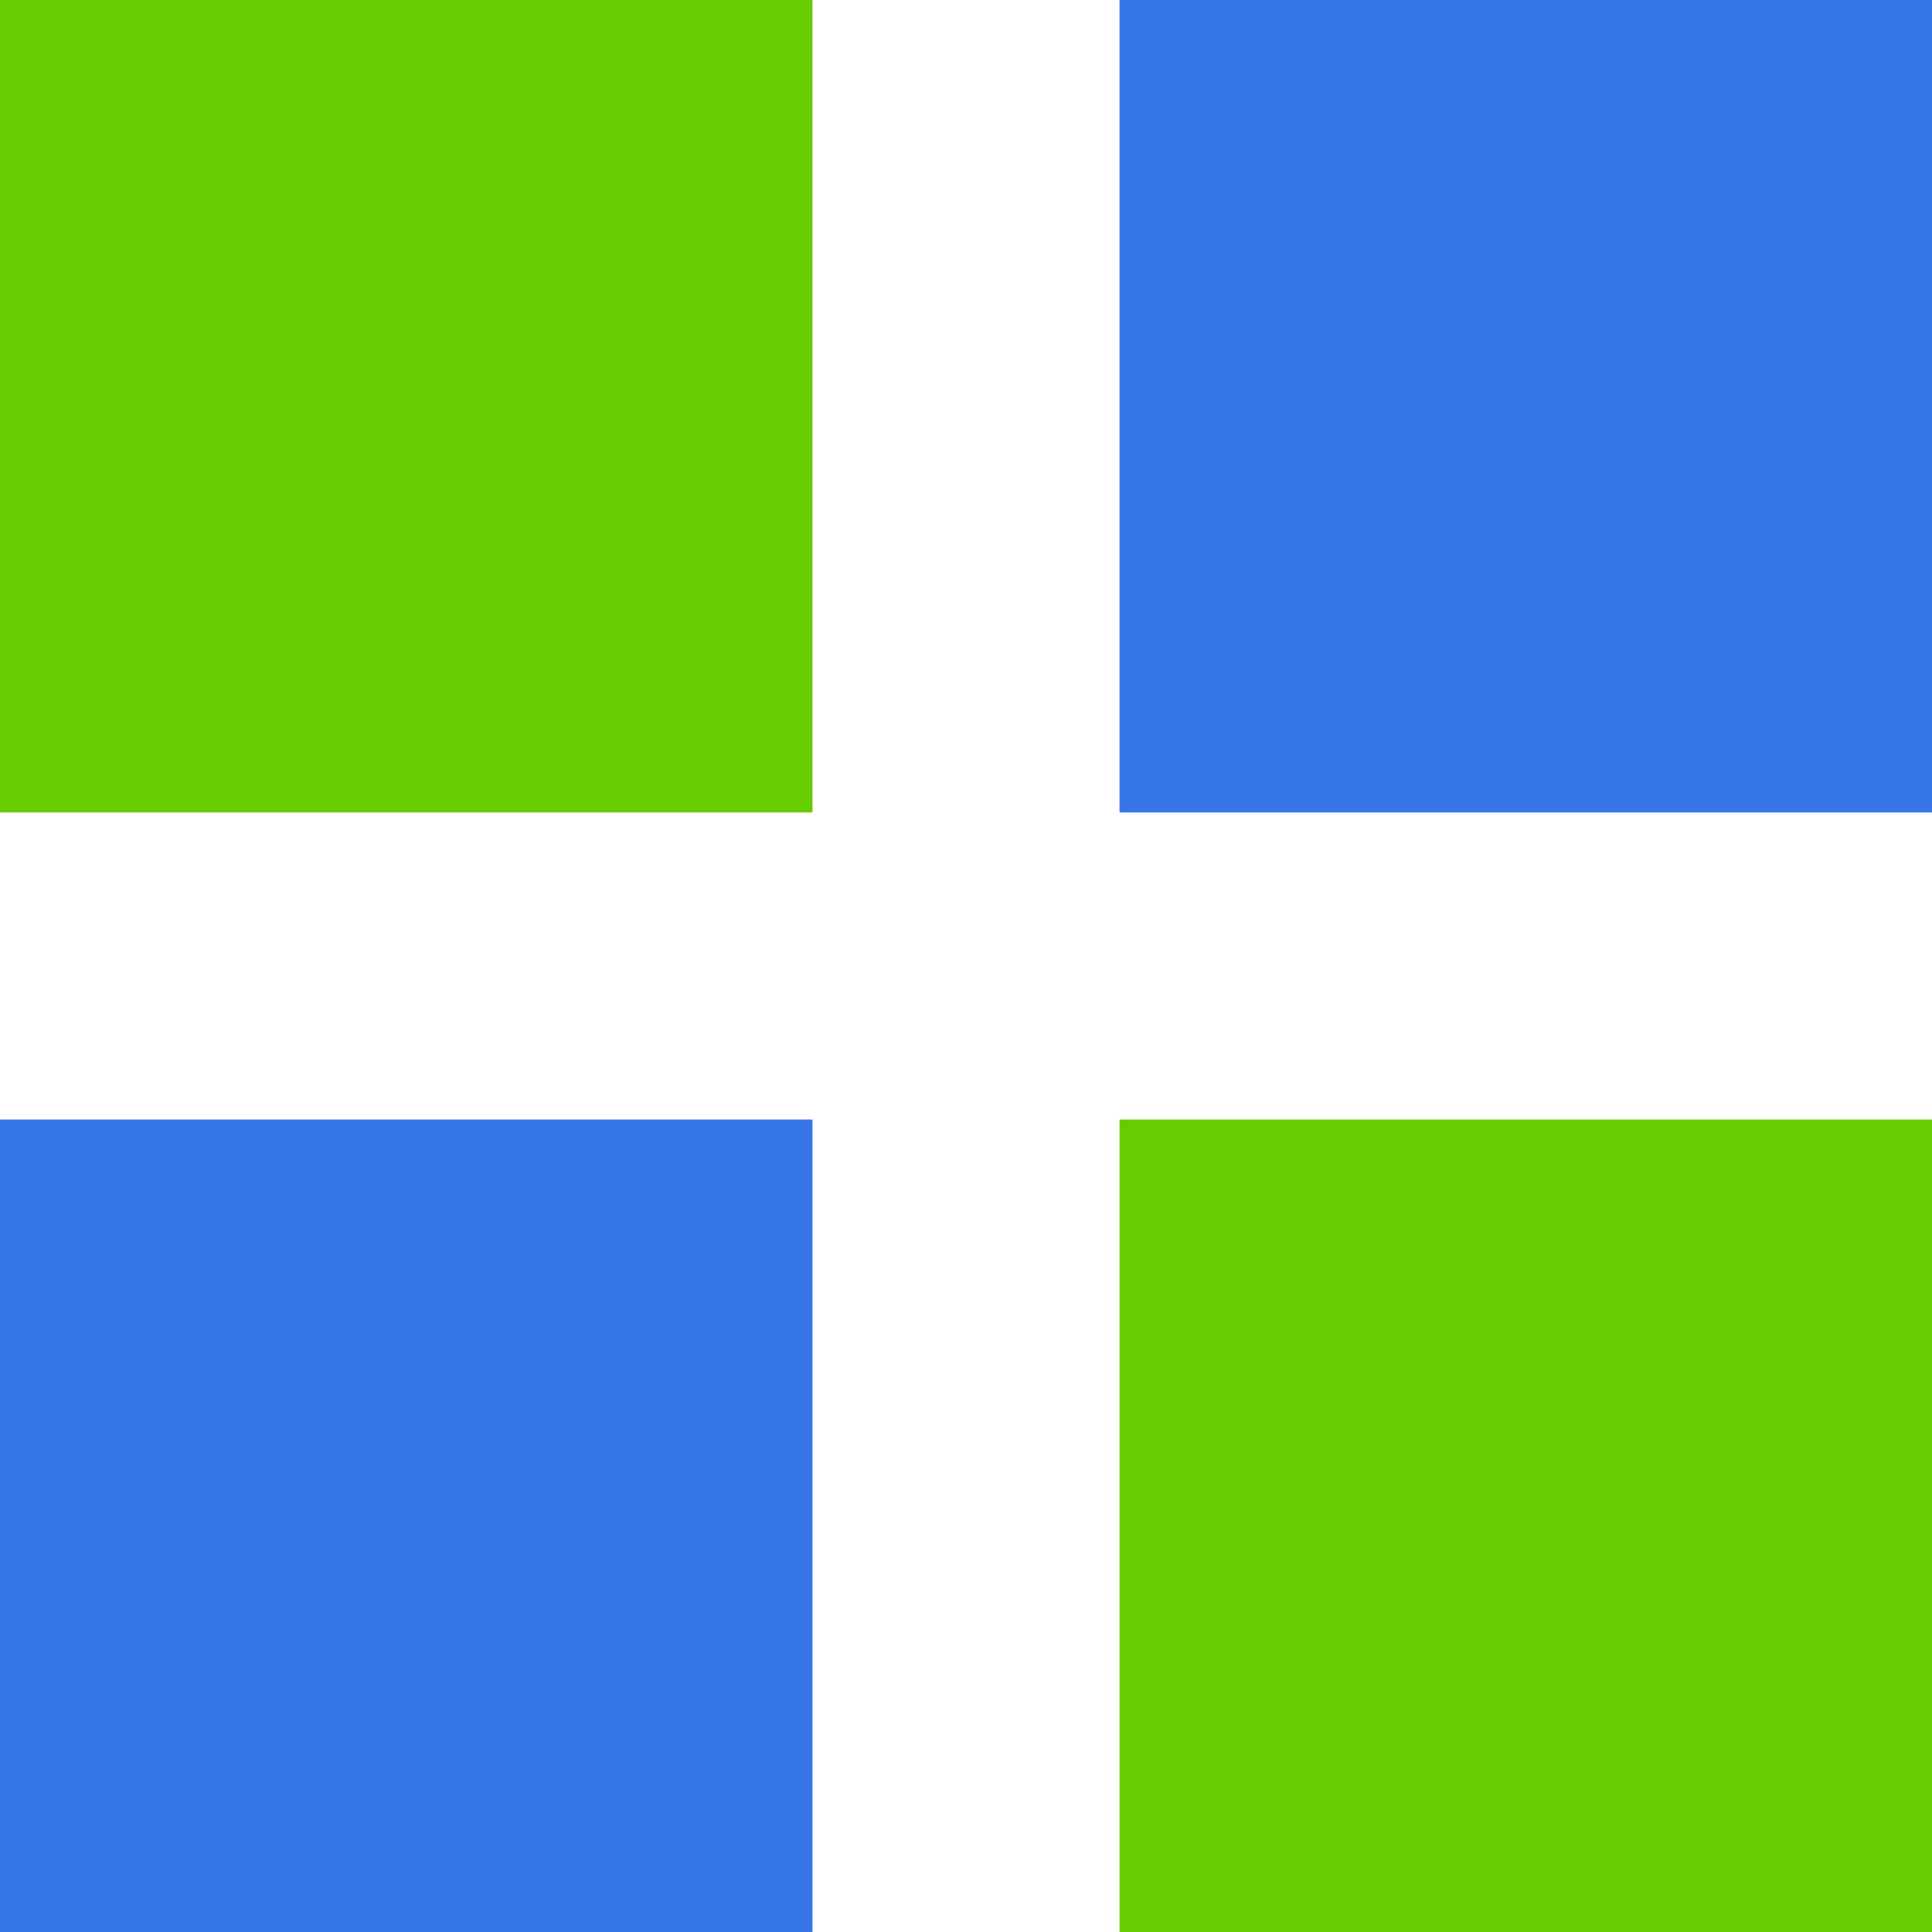
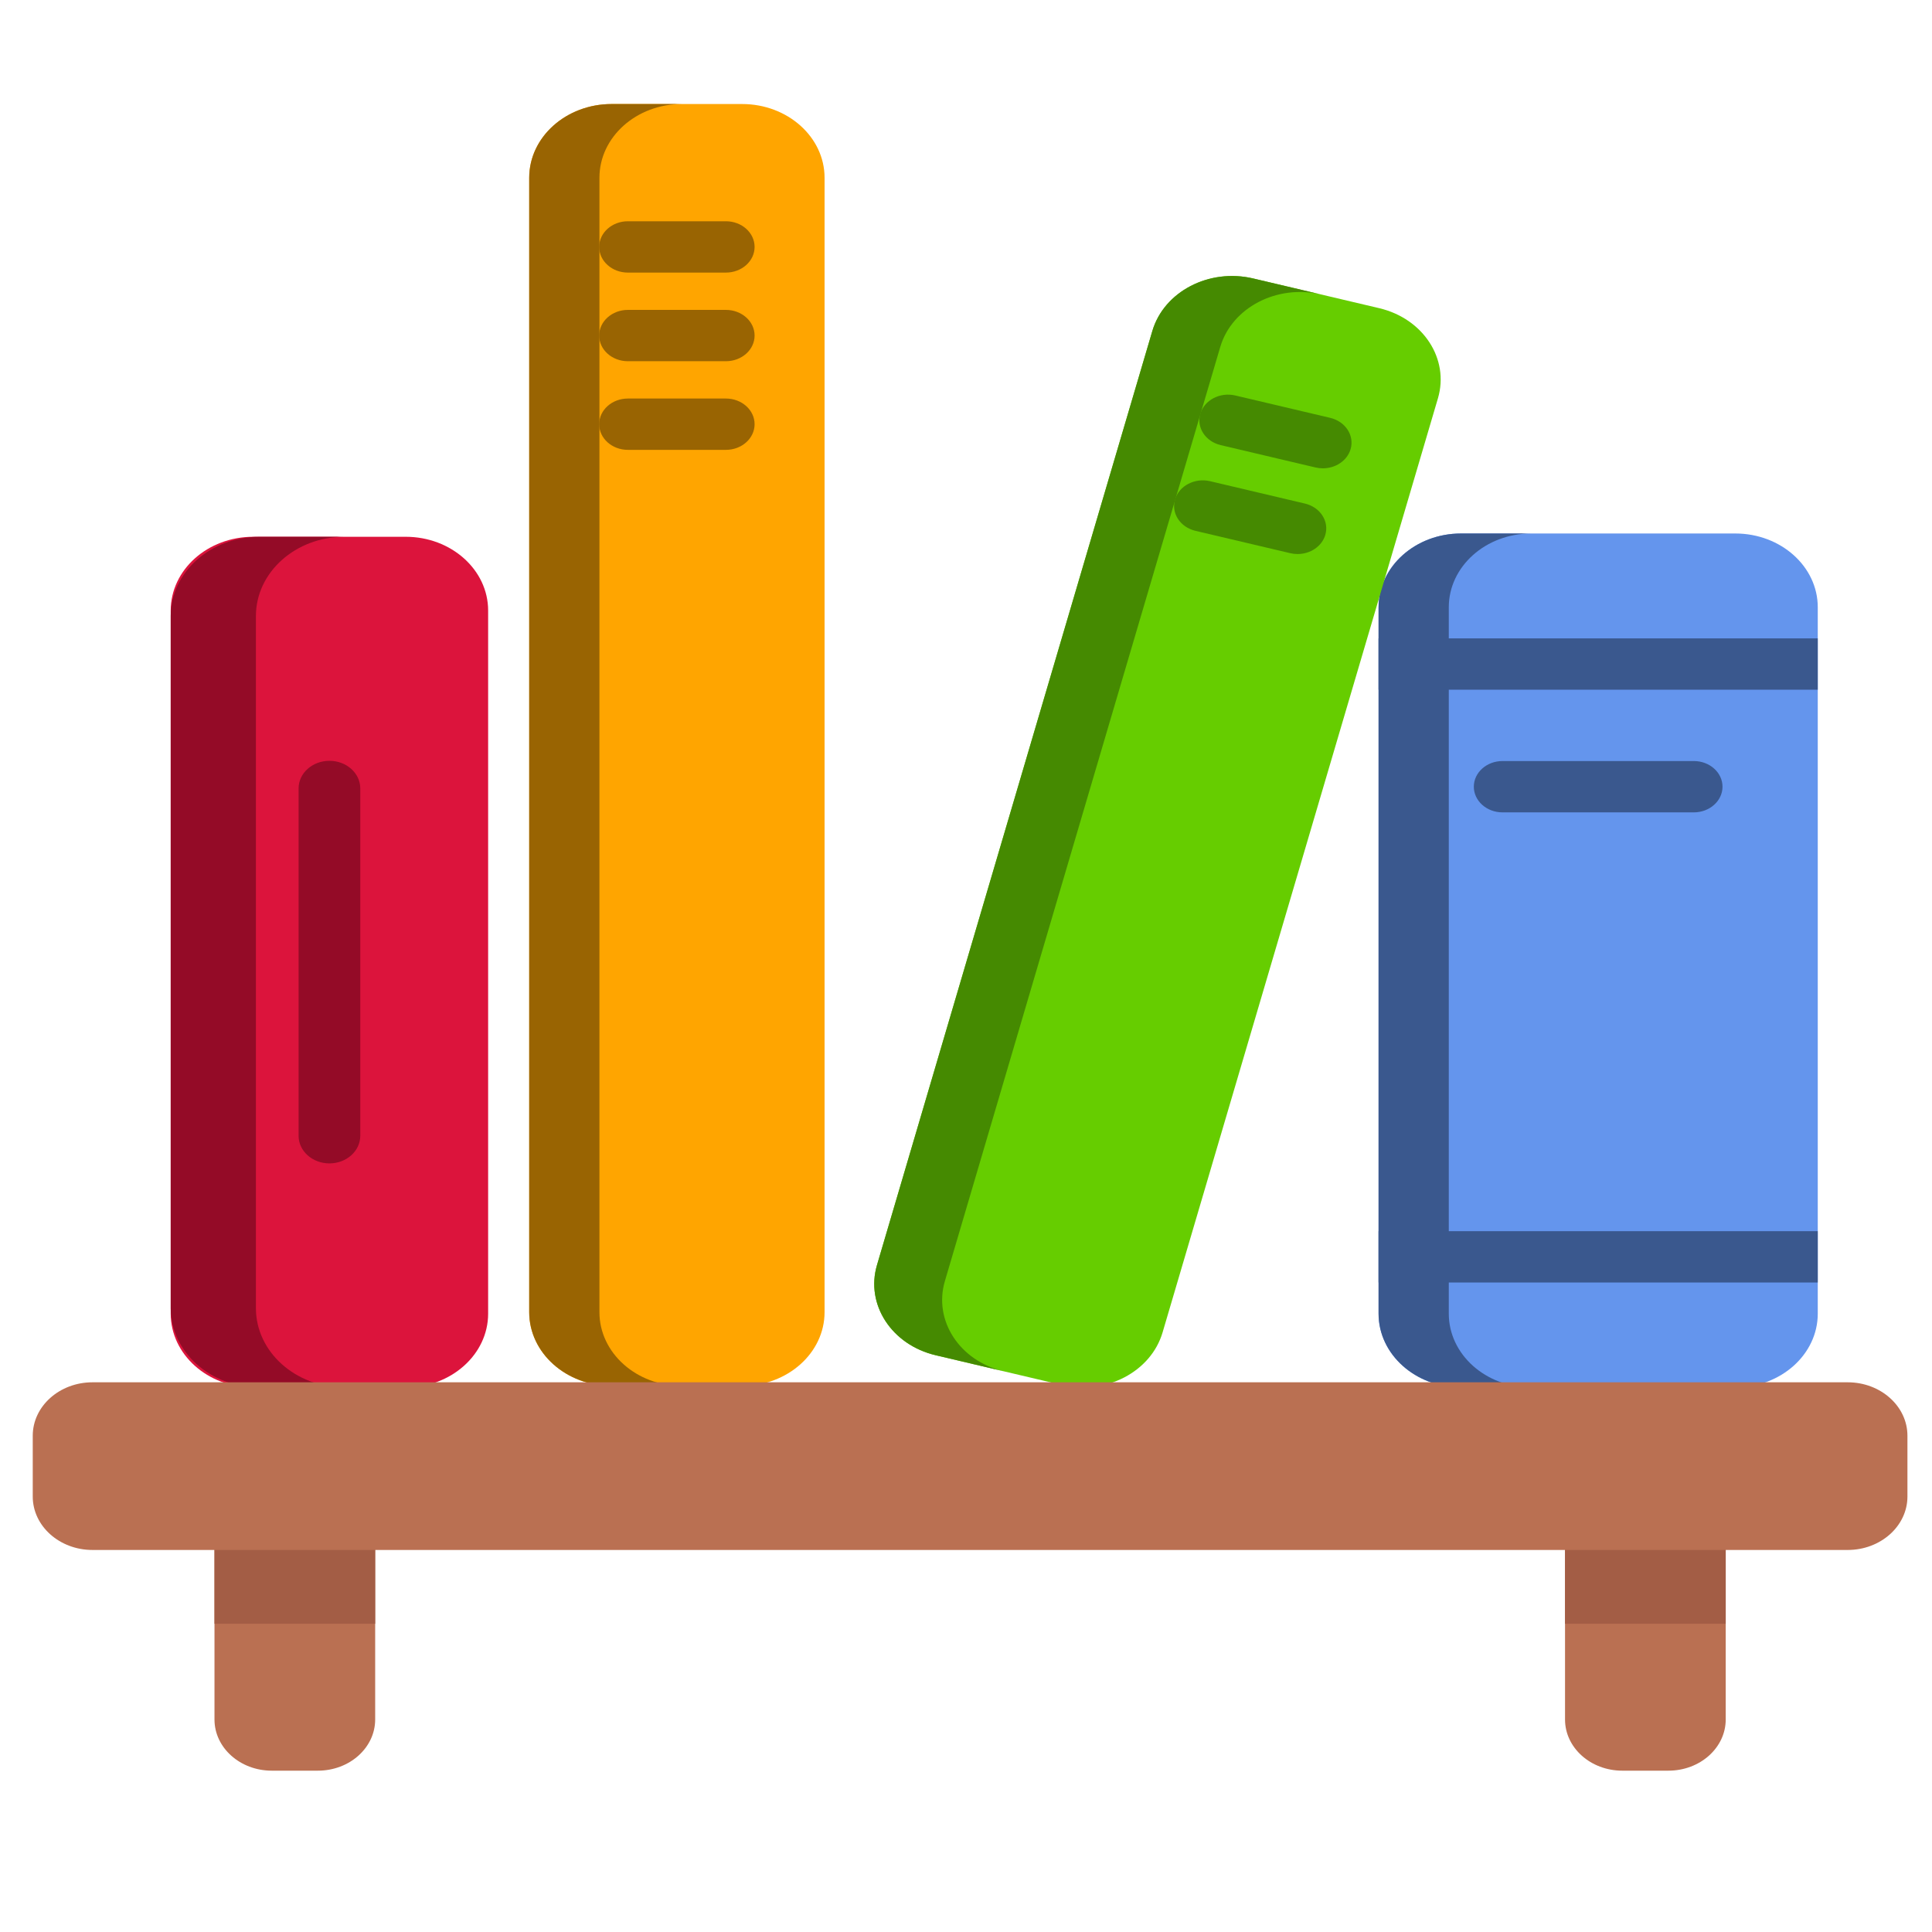
- <svg xmlns="http://www.w3.org/2000/svg" height="512px" viewBox="0 0 429.42 429.42" width="512px" class="">
-   <g>
-     <path d="m248.828 248.828h180.594v180.594h-180.594zm0 0" fill="#d18162" data-original="#D18162" class="active-path" data-old_color="#d18162" style="fill:#66CD00" />
-     <path d="m248.828 0h180.594v180.59h-180.594zm0 0" fill="#e2d574" data-original="#E2D574" class="" data-old_color="#e2d574" style="fill:#3676E8" />
-     <path d="m0 248.828h180.59v180.594h-180.59zm0 0" fill="#e2d574" data-original="#E2D574" class="" data-old_color="#e2d574" style="fill:#3676E8" />
-     <path d="m0 0h180.59v180.59h-180.59zm0 0" fill="#d18162" data-original="#D18162" class="active-path" data-old_color="#d18162" style="fill:#66CD00" />
+ <svg xmlns="http://www.w3.org/2000/svg" version="1.1" id="Capa_1" x="0px" y="0px" viewBox="0 0 512.001 512.001" style="enable-background:new 0 0 512.001 512.001;" xml:space="preserve" width="512px" height="512px" class="">
+   <defs id="defs61" />
+   <g id="g56" transform="matrix(0.9703389,0,0,0.8678517,8.677983,26.2368)">
+     <path style="fill:#6495ed" d="m 390.085,132.676 h 74.897 c 12.441,0 22.527,10.085 22.527,22.526 v 215.71 c 0,12.441 -10.085,22.527 -22.527,22.527 h -74.897 c -12.441,0 -22.527,-10.085 -22.527,-22.527 V 155.203 c 0.001,-12.44 10.086,-22.527 22.527,-22.527 z" data-original="#D388BD" class="" data-old_color="#D388BD" id="path2" />
+     <path style="fill:#3a588e" d="m 386.739,370.913 v -215.71 c 0,-12.441 10.085,-22.527 22.526,-22.527 h -19.18 c -12.441,0 -22.526,10.085 -22.526,22.527 v 215.71 c 0,12.441 10.085,22.526 22.526,22.526 h 19.18 c -12.441,10e-4 -22.526,-10.084 -22.526,-22.526 z" data-original="#C476B2" class="" data-old_color="#C476B2" id="path4" />
+     <g id="g12">
+       <rect x="367.553" y="164.708" style="fill:#3a588e" width="119.954" height="15.673" data-original="#AD609F" class="active-path" data-old_color="#AD609F" id="rect6" />
+       <rect x="367.553" y="345.726" style="fill:#3a588e" width="119.954" height="15.673" data-original="#AD609F" class="active-path" data-old_color="#AD609F" id="rect8" />
+       <path style="fill:#3a588e" d="m 453.656,217.836 h -52.245 c -4.329,0 -7.837,-3.509 -7.837,-7.837 0,-4.328 3.508,-7.837 7.837,-7.837 h 52.245 c 4.329,0 7.837,3.509 7.837,7.837 0,4.328 -3.508,7.837 -7.837,7.837 z" data-original="#AD609F" class="active-path" data-old_color="#AD609F" id="path10" />
+     </g>
+     <path style="fill:#dc143c" d="m 60.21,133.681 h 41.636 c 12.441,0 22.526,10.085 22.526,22.526 v 214.707 c 0,12.441 -10.085,22.527 -22.526,22.527 H 60.21 c -12.441,0 -22.526,-10.085 -22.526,-22.527 V 156.206 c -10e-4,-12.44 10.085,-22.525 22.526,-22.525 z" data-original="#EF6E4B" class="" data-old_color="#EF6E4B" id="path14" />
+     <path style="fill:#940b27" d="M 60.95,369.232 V 157.889 c 0,-13.371 10.839,-24.209 24.209,-24.209 H 61.892 c -13.371,0 -24.209,10.839 -24.209,24.209 v 211.342 c 0,13.371 10.839,24.208 24.209,24.208 H 85.159 C 71.789,393.44 60.95,382.601 60.95,369.232 Z" data-original="#DB5B3E" class="" data-old_color="#DB5B3E" id="path16" />
+     <path style="fill:#940b27" d="m 81.029,325.028 c -4.652,0 -8.422,-3.771 -8.422,-8.422 V 210.515 c 0,-4.651 3.77,-8.422 8.422,-8.422 4.652,0 8.422,3.771 8.422,8.422 v 106.09 c 0,4.651 -3.77,8.423 -8.422,8.423 z" data-original="#BC432F" class="" data-old_color="#BC432F" id="path18" />
+     <path style="fill:#ffa500" d="m 158.117,1.535 h 35.613 c 12.441,0 22.526,10.085 22.526,22.526 v 346.385 c 0,12.441 -10.085,22.527 -22.526,22.527 h -35.613 c -12.441,0 -22.527,-10.085 -22.527,-22.527 V 24.062 c 0,-12.44 10.085,-22.527 22.527,-22.527 z" data-original="#46BEE8" class="" data-old_color="#46BEE8" id="path20" />
+     <path style="fill:#996402" d="M 154.77,370.447 V 24.062 c 0,-12.441 10.085,-22.527 22.526,-22.527 h -19.18 c -12.441,0 -22.526,10.085 -22.526,22.527 v 346.385 c 0,12.441 10.085,22.526 22.526,22.526 h 19.18 c -12.44,10e-4 -22.526,-10.084 -22.526,-22.526 z" data-original="#35B2D3" class="" data-old_color="#35B2D3" id="path22" />
+     <g id="g30">
+       <path style="fill:#996402" d="m 189.308,53.006 h -26.77 c -4.329,0 -7.837,-3.509 -7.837,-7.837 0,-4.328 3.508,-7.837 7.837,-7.837 h 26.77 c 4.329,0 7.837,3.509 7.837,7.837 0,4.328 -3.508,7.837 -7.837,7.837 z" data-original="#047FA0" class="" data-old_color="#047FA0" id="path24" />
+       <path style="fill:#996402" d="m 189.308,80.073 h -26.77 c -4.329,0 -7.837,-3.509 -7.837,-7.837 0,-4.328 3.508,-7.837 7.837,-7.837 h 26.77 c 4.329,0 7.837,3.509 7.837,7.837 0,4.328 -3.508,7.837 -7.837,7.837 z" data-original="#047FA0" class="" data-old_color="#047FA0" id="path26" />
+       <path style="fill:#996402" d="m 189.308,107.139 h -26.77 c -4.329,0 -7.837,-3.509 -7.837,-7.837 0,-4.328 3.508,-7.837 7.837,-7.837 h 26.77 c 4.329,0 7.837,3.509 7.837,7.837 0,4.328 -3.508,7.837 -7.837,7.837 z" data-original="#047FA0" class="" data-old_color="#047FA0" id="path28" />
+     </g>
+     <path style="fill:#66cd00" d="m 333.299,54.796 34.436,9.079 c 12.03,3.171 19.21,15.495 16.039,27.525 l -75.206,285.251 c -3.171,12.03 -15.495,19.21 -27.525,16.039 l -34.436,-9.079 c -12.03,-3.171 -19.21,-15.495 -16.039,-27.525 L 305.775,70.834 c 3.171,-12.029 15.495,-19.21 27.524,-16.038 z" data-original="#EFD873" class="" data-old_color="#EFD873" id="path32" />
+     <path style="fill:#458a01" d="M 249.114,360.976 324.321,75.724 c 3.171,-12.03 15.495,-19.211 27.525,-16.039 L 333.3,54.795 c -12.03,-3.171 -24.353,4.009 -27.525,16.039 l -75.207,285.251 c -3.171,12.03 4.009,24.353 16.039,27.525 l 18.546,4.89 c -12.03,-3.171 -19.21,-15.494 -16.039,-27.524 z" data-original="#E0C865" class="" data-old_color="#E0C865" id="path34" />
+     <g id="g40">
+       <path style="fill:#458a01" d="m 352.343,112.778 c -0.661,0 -1.332,-0.085 -2.003,-0.261 l -25.886,-6.824 c -4.185,-1.103 -6.683,-5.391 -5.58,-9.575 1.103,-4.185 5.384,-6.683 9.575,-5.58 l 25.886,6.824 c 4.185,1.103 6.683,5.391 5.58,9.575 -0.927,3.516 -4.1,5.841 -7.572,5.841 z" data-original="#CCB65C" class="" data-old_color="#CCB65C" id="path36" />
+       <path style="fill:#458a01" d="m 345.441,138.95 c -0.661,0 -1.333,-0.085 -2.003,-0.261 l -25.885,-6.824 c -4.185,-1.103 -6.683,-5.391 -5.58,-9.575 1.103,-4.185 5.392,-6.683 9.575,-5.58 l 25.885,6.824 c 4.185,1.103 6.683,5.391 5.58,9.575 -0.926,3.515 -4.1,5.841 -7.572,5.841 z" data-original="#CCB65C" class="" data-old_color="#CCB65C" id="path38" />
+     </g>
+     <g id="g46">
+       <path style="fill:#ba7052" d="m 93.521,442.547 v 52.287 c 0,8.631 -7.001,15.632 -15.642,15.632 H 65.267 c -8.631,0 -15.632,-7.001 -15.632,-15.632 v -52.287 z" data-original="#BA7052" class="" id="path42" />
+       <path style="fill:#ba7052" d="m 462.37,442.547 v 52.287 c 0,8.631 -7.001,15.632 -15.642,15.632 h -12.612 c -8.631,0 -15.632,-7.001 -15.632,-15.632 v -52.287 z" data-original="#BA7052" class="" id="path44" />
+     </g>
+     <g id="g52">
+       <rect x="49.633" y="442.546" style="fill:#a35d45" width="43.886" height="23.061" data-original="#A35D45" class="" data-old_color="#A35D45" id="rect48" />
+       <rect x="418.482" y="442.546" style="fill:#a35d45" width="43.886" height="23.061" data-original="#A35D45" class="" data-old_color="#A35D45" id="rect50" />
+     </g>
+     <path style="fill:#ba7052" d="M 495.678,443.073 H 16.322 C 7.308,443.073 0,435.765 0,426.75 v -18.556 c 0,-9.014 7.308,-16.322 16.322,-16.322 h 479.356 c 9.014,0 16.322,7.308 16.322,16.322 v 18.556 c 0,9.015 -7.308,16.323 -16.322,16.323 z" data-original="#BA7052" class="" id="path54" />
  </g>
</svg>
